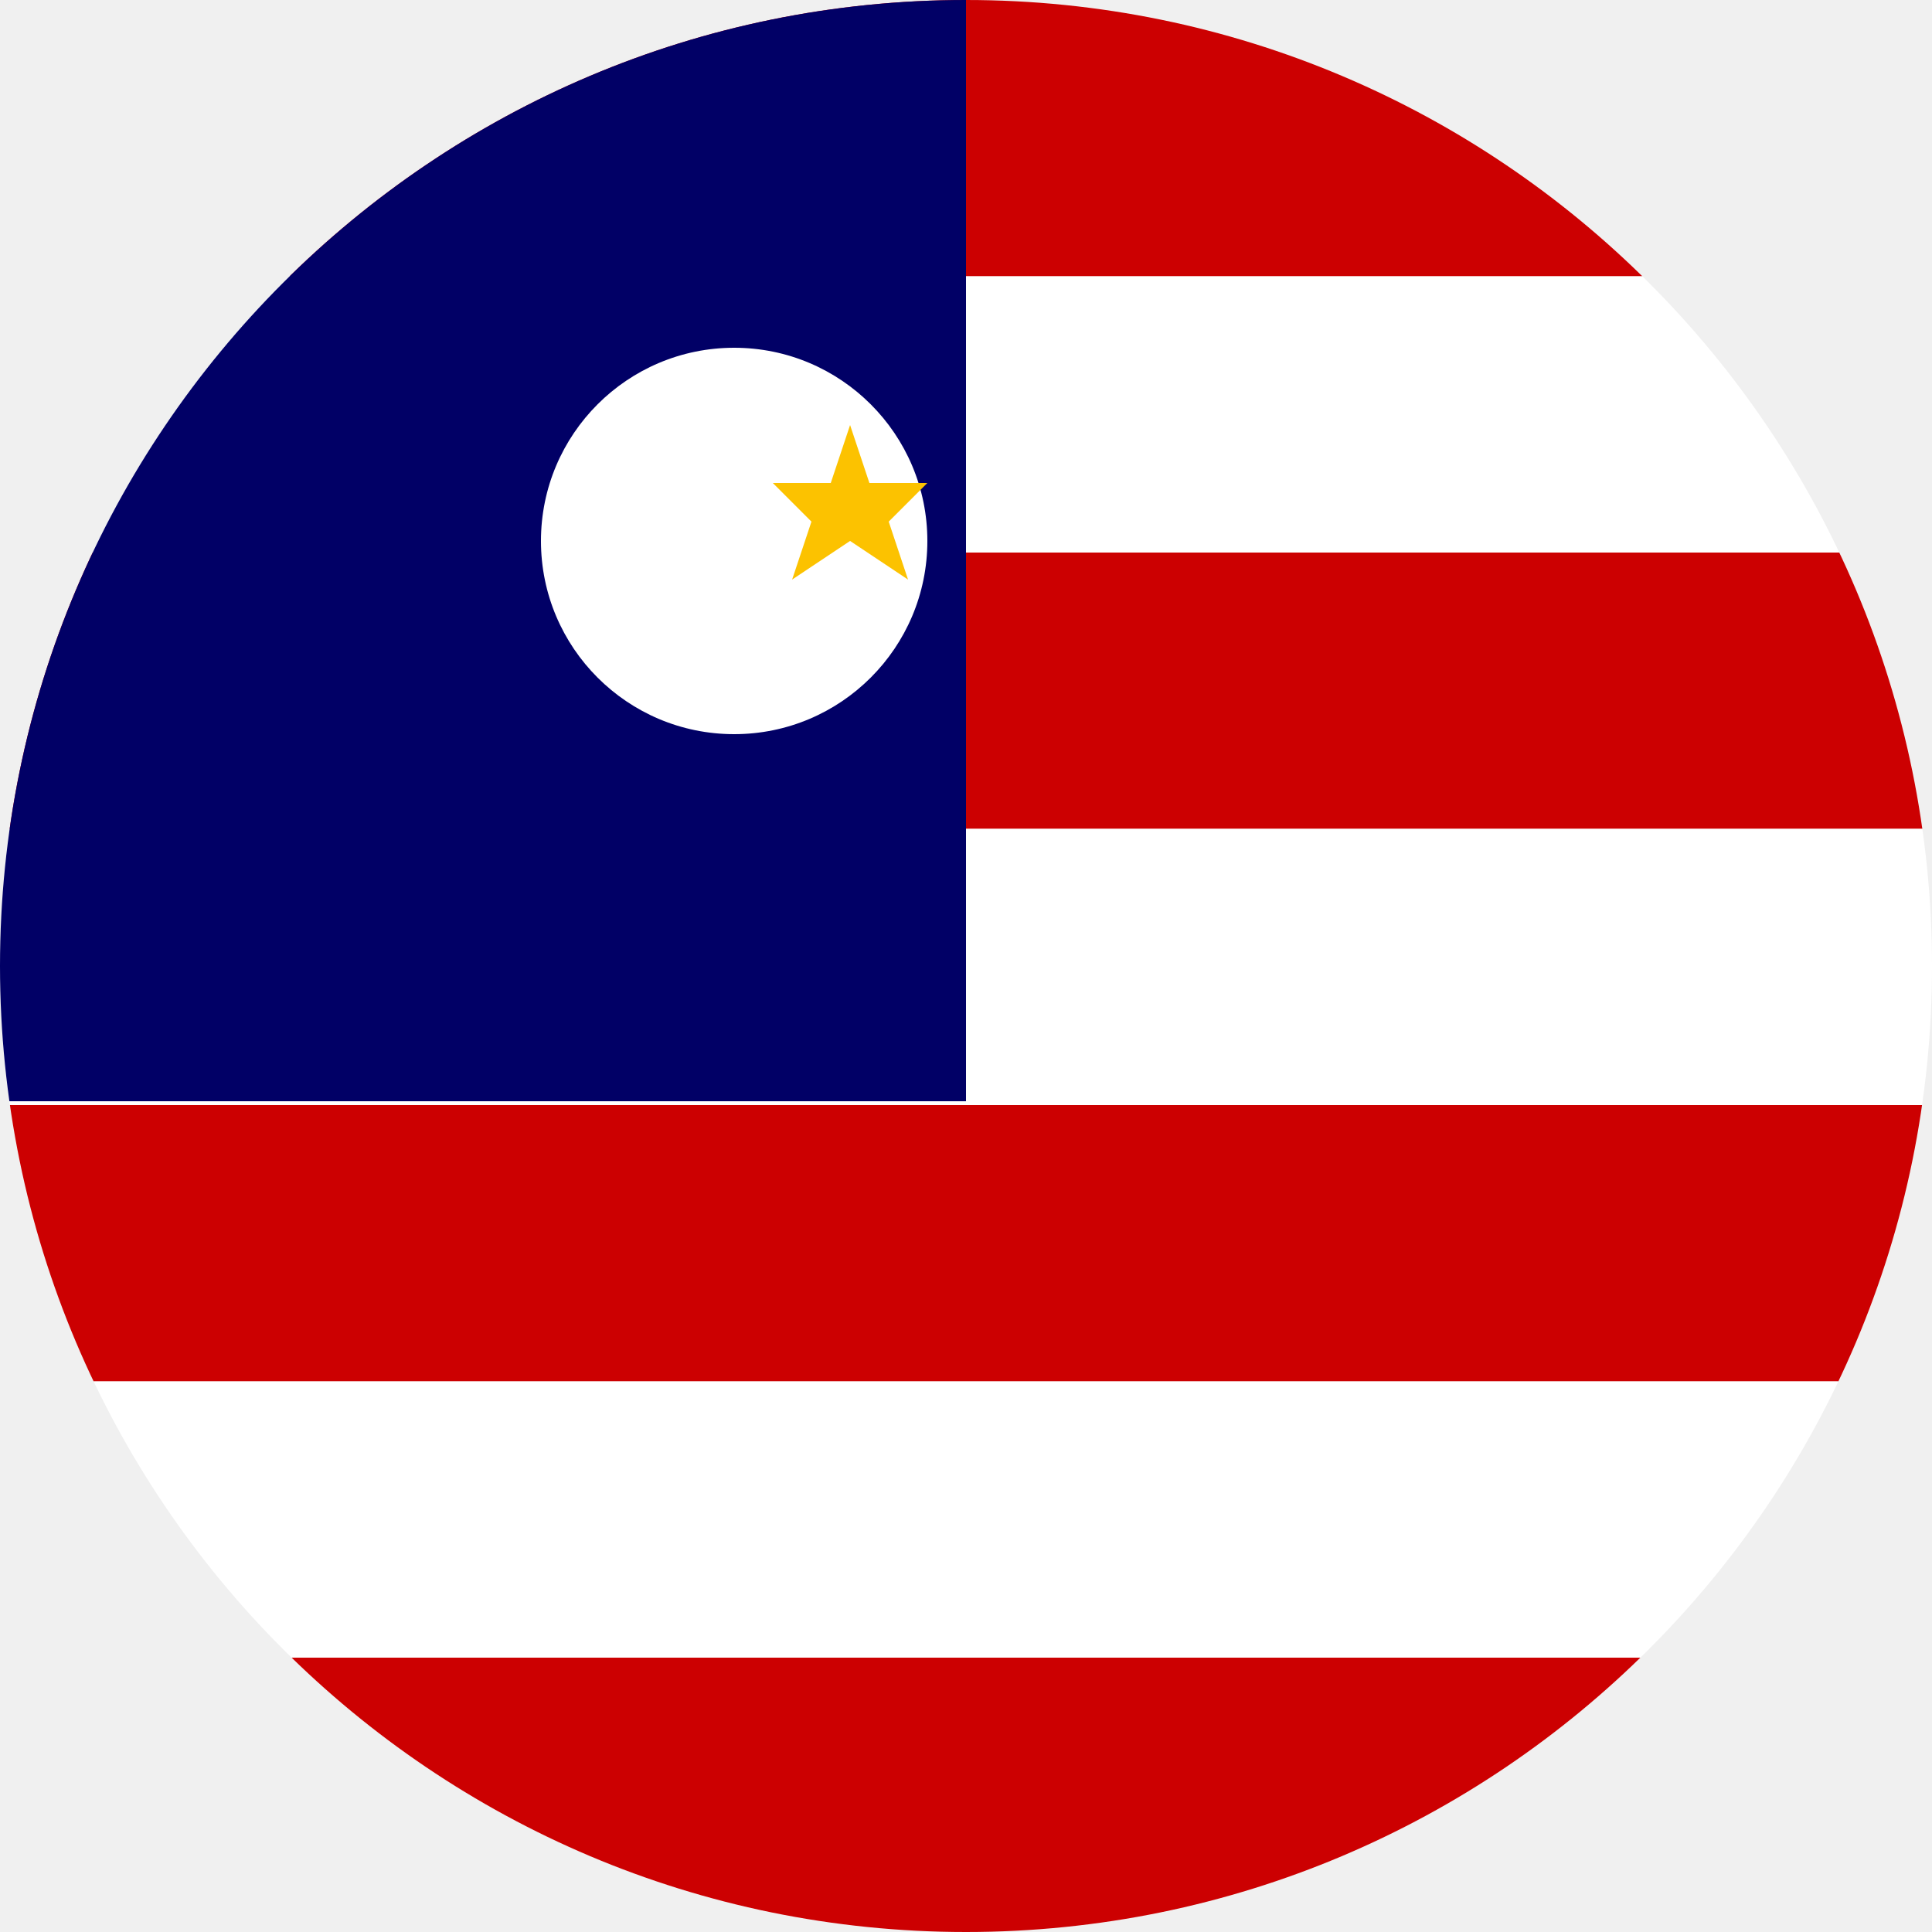
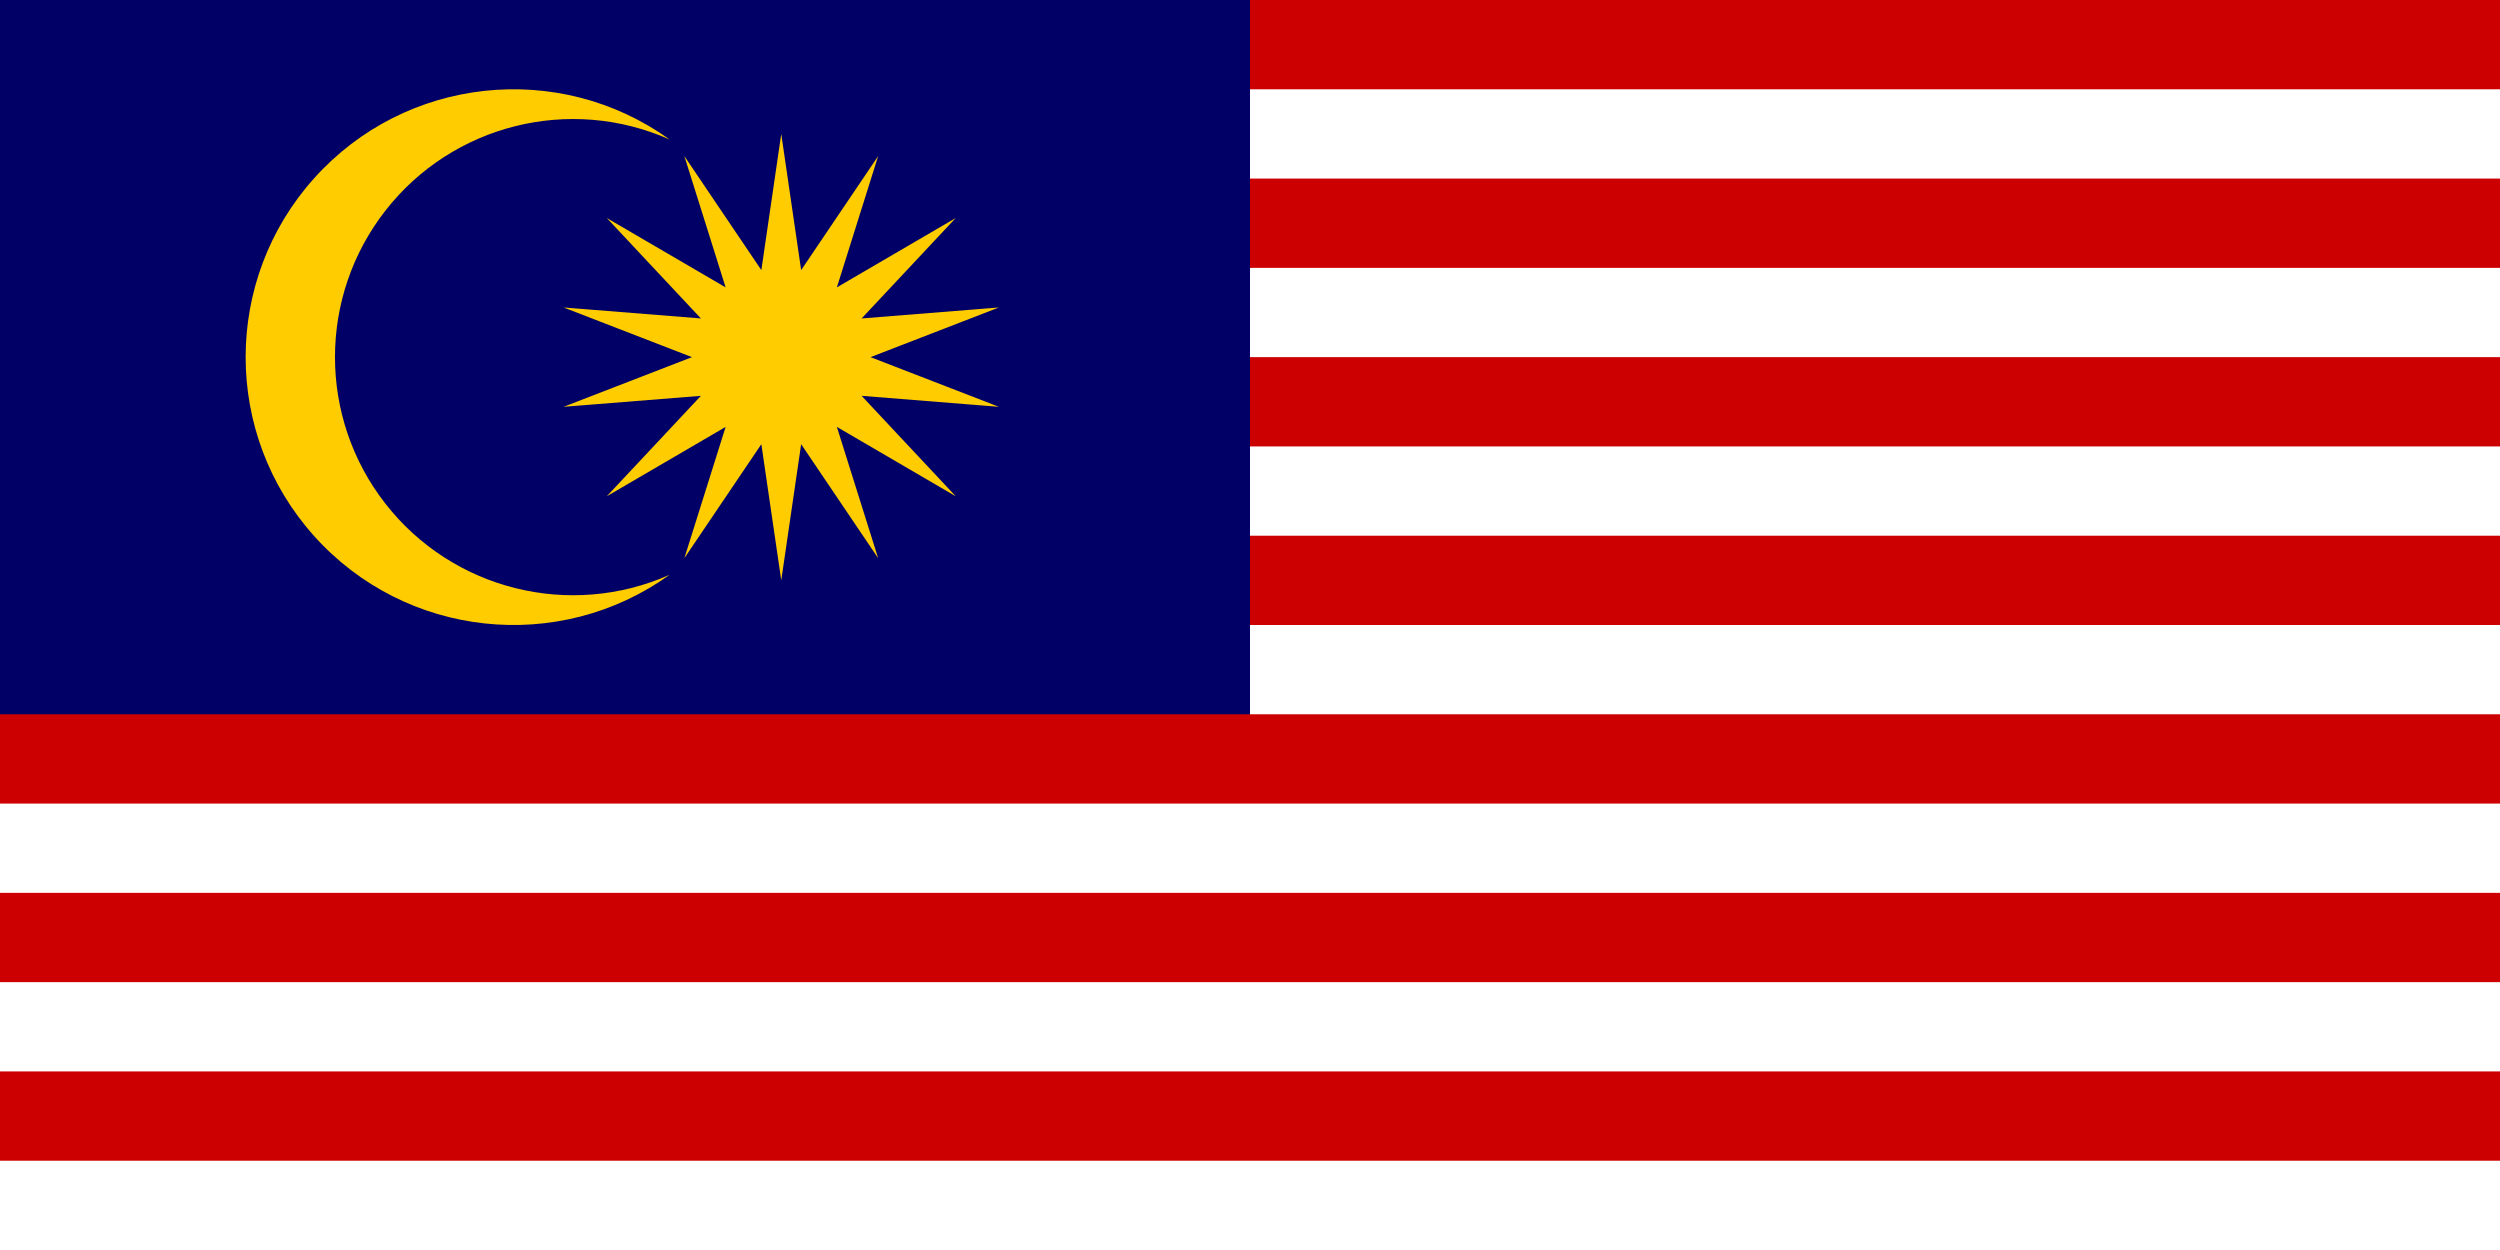
- <svg xmlns="http://www.w3.org/2000/svg" viewBox="0 0 100 100">
-   <defs>
-     <clipPath id="c">
-       <circle cx="50" cy="50" r="50" />
-     </clipPath>
-   </defs>
-   <g clip-path="url(#c)">
-     <rect width="100" height="14.3" fill="#CC0001" />
-     <rect y="14.3" width="100" height="14.3" fill="white" />
-     <rect y="28.6" width="100" height="14.3" fill="#CC0001" />
-     <rect y="42.9" width="100" height="14.3" fill="white" />
-     <rect y="57.2" width="100" height="14.3" fill="#CC0001" />
-     <rect y="71.5" width="100" height="14.3" fill="white" />
-     <rect y="85.8" width="100" height="14.2" fill="#CC0001" />
-     <rect width="50" height="57" fill="#010066" />
-     <circle cx="38" cy="28" r="10" fill="white" />
-     <polygon points="44,22 45,25 48,25 46,27 47,30 44,28 41,30 42,27 40,25 43,25" fill="#FCC200" />
+ <svg xmlns="http://www.w3.org/2000/svg" width="1200" height="600" viewBox="0 0 13440 6720" fill="none">
+   <g transform="scale(480)">
+     <path fill="#fff" d="m0 0h28v14H0z" />
+     <path stroke="#c00" d="m1 .5h27m0 2H1m0 2h27m0 2H1" />
+     <path fill="#006" d="m0 0h14v8.5H0z" />
+     <path stroke="#c00" d="m0 8.5h28m0 2H0m0 2h28" />
  </g>
+   <path fill="#fc0" d="m4200 720 107 732 414-613-222 706 639-373-506 540 738-59-690 267 690 267-738-59 506 540-639-373 222 706-414-613-107 732-107-732-414 613 222-706-639 373 506-540-738 59 690-267-690-267 738 59-506-540 639 373-222-706 414 613zm-600 30a1280 1280 0 1 0 0 2340 1440 1440 0 1 1 0-2340z" />
</svg>
